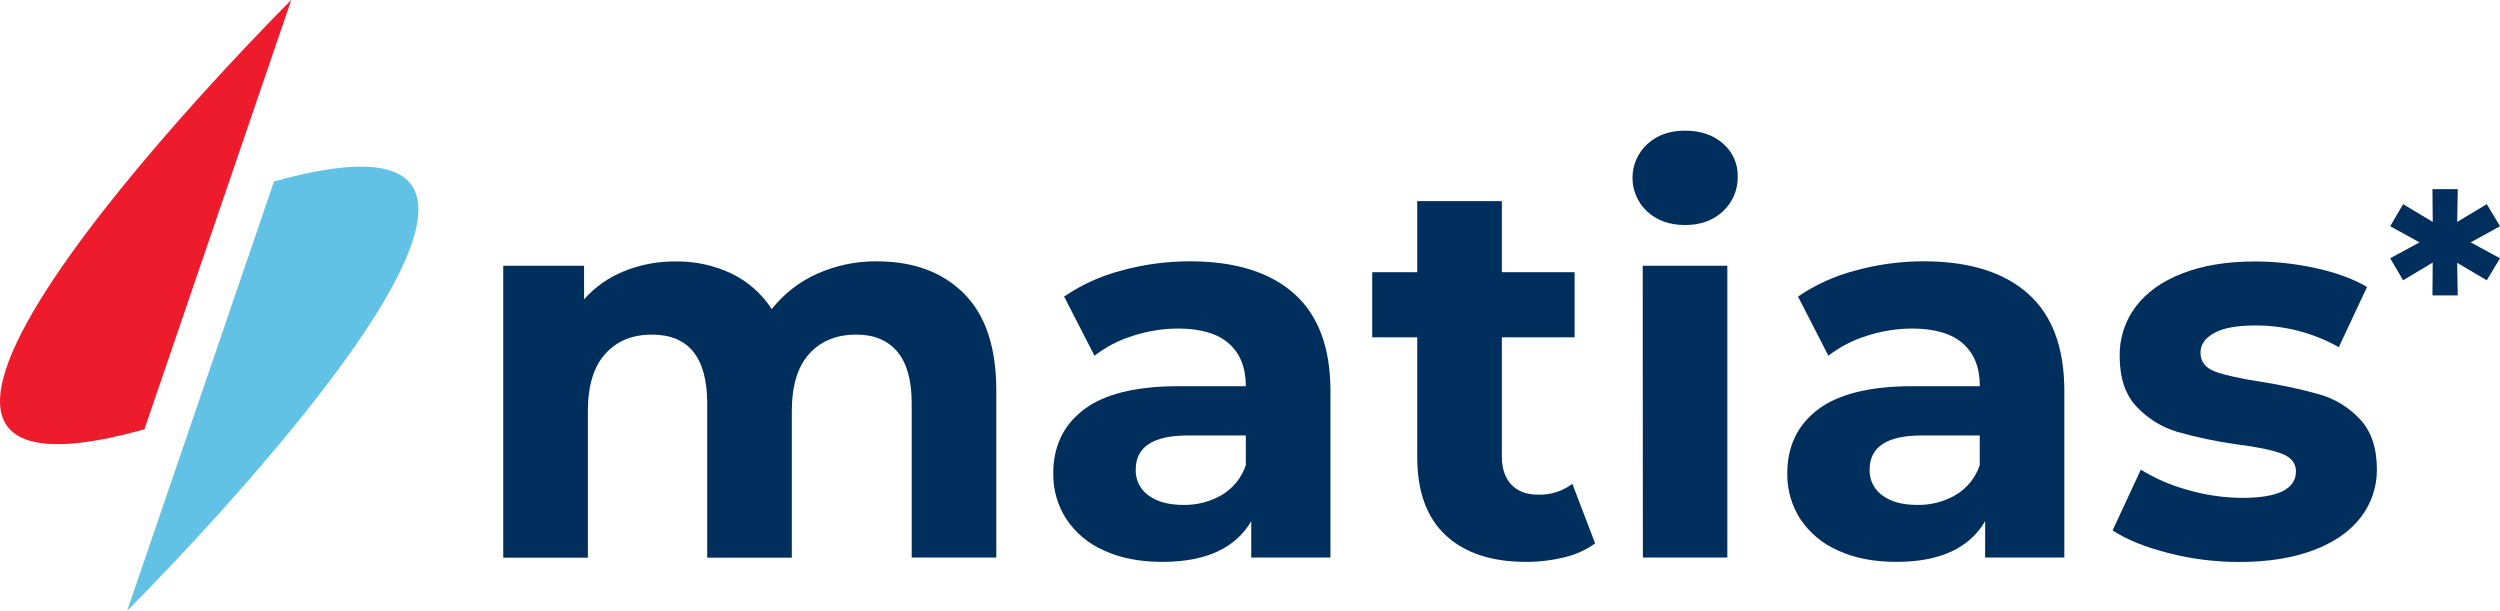
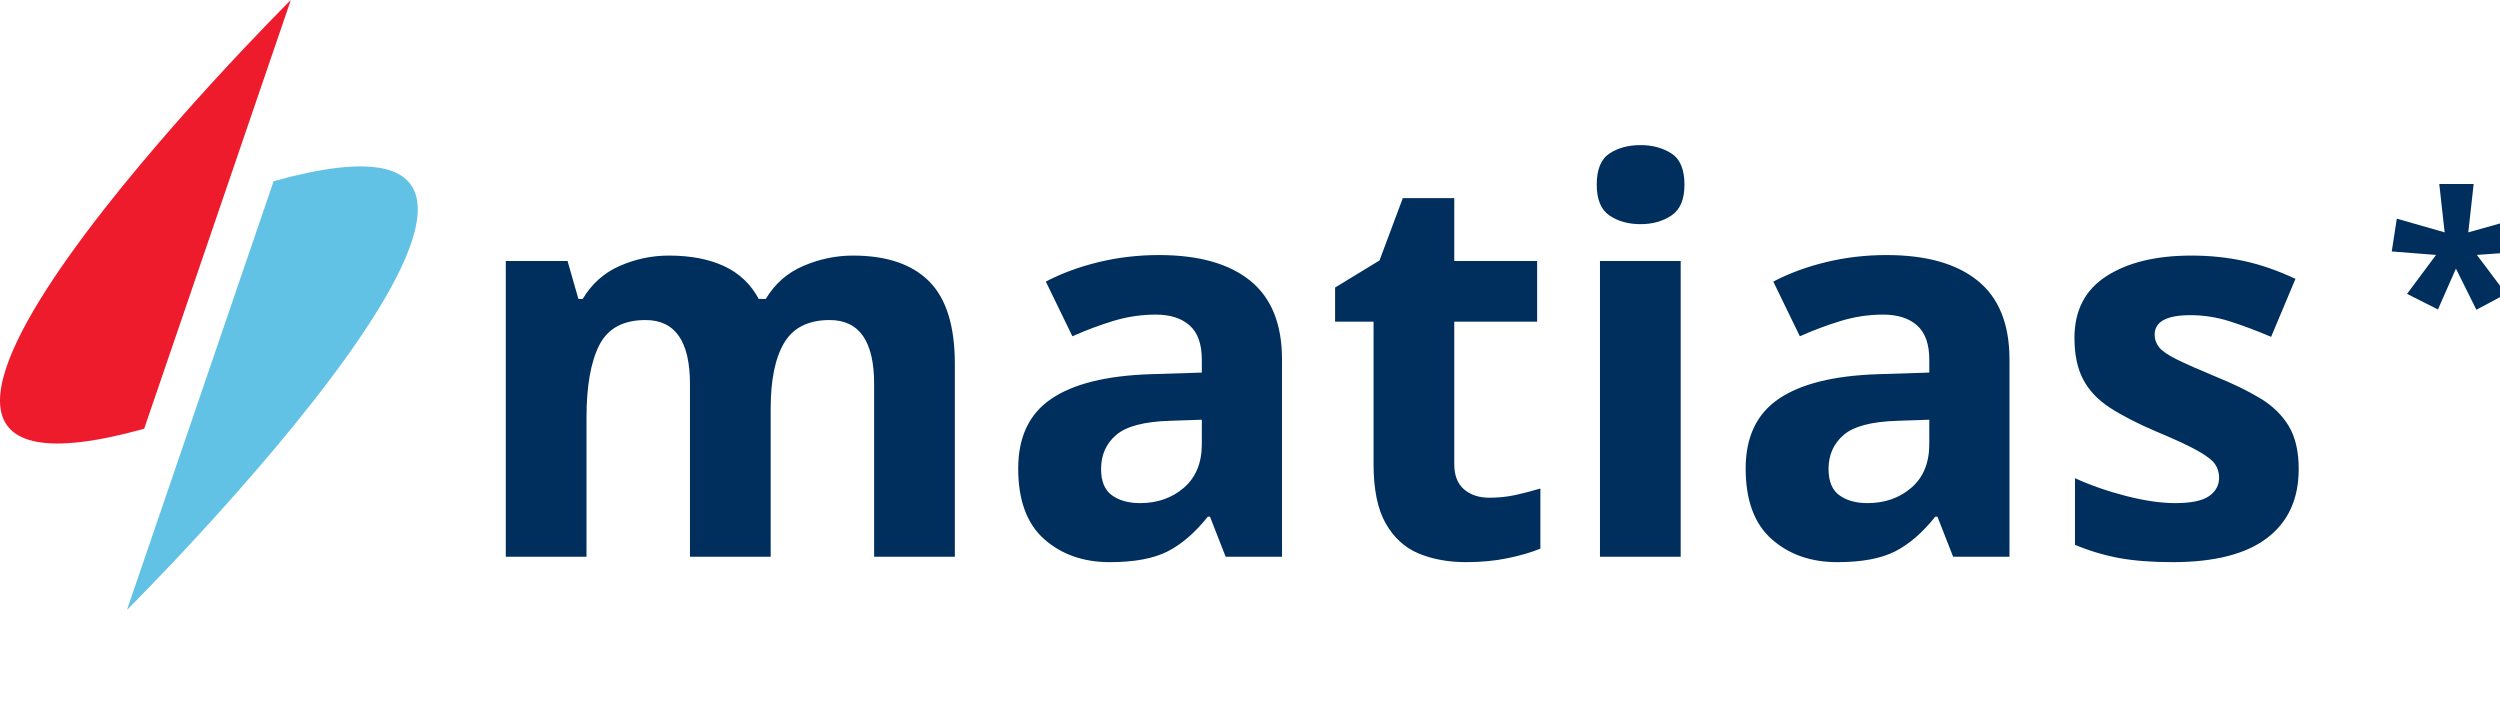
- <svg xmlns="http://www.w3.org/2000/svg" width="1133.79" height="277" viewBox="0 0 1133.79 277">
+ <svg xmlns="http://www.w3.org/2000/svg" width="1135.38" height="318.29" viewBox="0 0 1135.38 318.29">
  <defs>
-     <style>.a{isolation:isolate;}.b{fill:#002f5e;}.c{fill:#ed1b2c;}.d{fill:#62c2e6;}</style>
+     <style>.a,.d{isolation:isolate;fill:#002f5e;font-family:Montserrat-Bold, Montserrat;font-weight:700;}.a{font-size:246px;}.b{fill:#ed1b2c;}.c{fill:#62c2e6;}.d{font-size:122px;}</style>
  </defs>
-   <g class="a">
-     <path class="b" d="M437.21,133.17q14.63,14.64,14.63,43.91v75.77H413.47V183q0-15.75-6.52-23.5t-18.57-7.75q-13.54,0-21.41,8.74t-7.87,26v66.42H320.73V183q0-31.25-25.1-31.25-13.28,0-21.15,8.74t-7.87,26v66.42H228.23V120.5h36.65v15.25A48.51,48.51,0,0,1,283,123a61,61,0,0,1,23.5-4.43,56.92,56.92,0,0,1,25.34,5.54A44.88,44.88,0,0,1,350,140.18a54.34,54.34,0,0,1,20.54-16,64.82,64.82,0,0,1,27.18-5.66Q422.58,118.53,437.21,133.17Z" />
-     <path class="b" d="M586.9,133.17q16.47,14.64,16.48,44.16v75.52H567.46V236.37q-10.83,18.45-40.34,18.45-15.25,0-26.45-5.17a39.35,39.35,0,0,1-17.09-14.27,37.07,37.07,0,0,1-5.91-20.66q0-18.45,13.9-29t42.93-10.58H565q0-12.54-7.62-19.31T534.5,149a67,67,0,0,0-20.79,3.32,54.83,54.83,0,0,0-17.34,9l-13.78-26.82a83.29,83.29,0,0,1,26-11.8,116.11,116.11,0,0,1,31.12-4.19Q570.41,118.53,586.9,133.17Zm-32.72,91.27A25,25,0,0,0,565,211V197.5H538.68q-23.61,0-23.61,15.5a13.76,13.76,0,0,0,5.78,11.68q5.77,4.31,15.86,4.31A33.49,33.49,0,0,0,554.18,224.44Z" />
-     <path class="b" d="M723.42,246.45a39.49,39.49,0,0,1-13.89,6.28,70.54,70.54,0,0,1-17.35,2.09q-23.61,0-36.53-12.06t-12.91-35.42V153H622.32V123.45h20.42V91.23h38.37v32.22h33V153h-33v53.88q0,8.35,4.31,12.91t12.17,4.55a24.6,24.6,0,0,0,15.5-4.92Z" />
-     <path class="b" d="M747,95.9a20.83,20.83,0,0,1,0-30.5q6.65-6.15,17.22-6.15t17.22,5.9a18.93,18.93,0,0,1,6.64,14.76,20.88,20.88,0,0,1-6.64,15.87q-6.65,6.27-17.22,6.27T747,95.9Zm-2,24.6h38.38V252.85H745.07Z" />
-     <path class="b" d="M919.73,133.17q16.49,14.64,16.48,44.16v75.52H900.3V236.37Q889.47,254.82,860,254.82q-15.26,0-26.44-5.17a39.38,39.38,0,0,1-17.1-14.27,37.06,37.06,0,0,1-5.9-20.66q0-18.45,13.9-29t42.92-10.58h30.51q0-12.54-7.63-19.31T867.33,149a67,67,0,0,0-20.79,3.32,55,55,0,0,0-17.34,9l-13.77-26.82a83.12,83.12,0,0,1,26-11.8,116.16,116.16,0,0,1,31.12-4.19Q903.25,118.53,919.73,133.17ZM887,224.44A25,25,0,0,0,897.84,211V197.5H871.51q-23.61,0-23.61,15.5a13.76,13.76,0,0,0,5.78,11.68q5.77,4.31,15.87,4.31A33.45,33.45,0,0,0,887,224.44Z" />
-     <path class="b" d="M983.2,250.76q-15.75-4.06-25.1-10.21L970.9,213a80.16,80.16,0,0,0,21.4,9.22,89.59,89.59,0,0,0,24.6,3.57q24.35,0,24.35-12,0-5.67-6.64-8.12t-20.42-4.18a197.24,197.24,0,0,1-26.81-5.66,41.6,41.6,0,0,1-18.33-11.32q-7.75-8.11-7.75-23.12a36.25,36.25,0,0,1,7.26-22.27q7.25-9.7,21.15-15.12t32.85-5.42a129,129,0,0,1,27.92,3.08q13.89,3.08,23,8.49l-12.79,27.3a76.4,76.4,0,0,0-38.13-9.84q-12.31,0-18.45,3.45c-4.11,2.29-6.15,5.25-6.15,8.85q0,6.15,6.64,8.61t21.15,4.68a225.53,225.53,0,0,1,26.57,5.78,40,40,0,0,1,18,11.19q7.62,8.12,7.63,22.63a35,35,0,0,1-7.38,21.9q-7.38,9.58-21.53,14.88t-33.58,5.29A128.75,128.75,0,0,1,983.2,250.76Z" />
-   </g>
-   <path class="c" d="M132.08,0S-113.86,244.63,65.47,194.71" />
-   <path class="d" d="M57.66,277S303.6,32.37,124.27,82.29" />
-   <g class="a">
-     <path class="b" d="M1120.49,109.92l13.3,7.2-6,10-13.42-7.93.25,14.77h-11.47l.12-14.89-13.42,8.05-5.86-10,13.3-7.2L1084,102.6l5.86-10,13.42,8.05-.12-14.88h11.47l-.25,14.88,13.42-8.05,6,10Z" />
-   </g>
+   <text class="a" transform="translate(210.52 252.85)">matias</text>
+   <path class="b" d="M132.08,0S-113.86,244.63,65.47,194.71" />
+   <path class="c" d="M57.66,277S303.6,32.37,124.27,82.29" />
+   <text class="d" transform="translate(1082.43 176.29)">*</text>
</svg>
